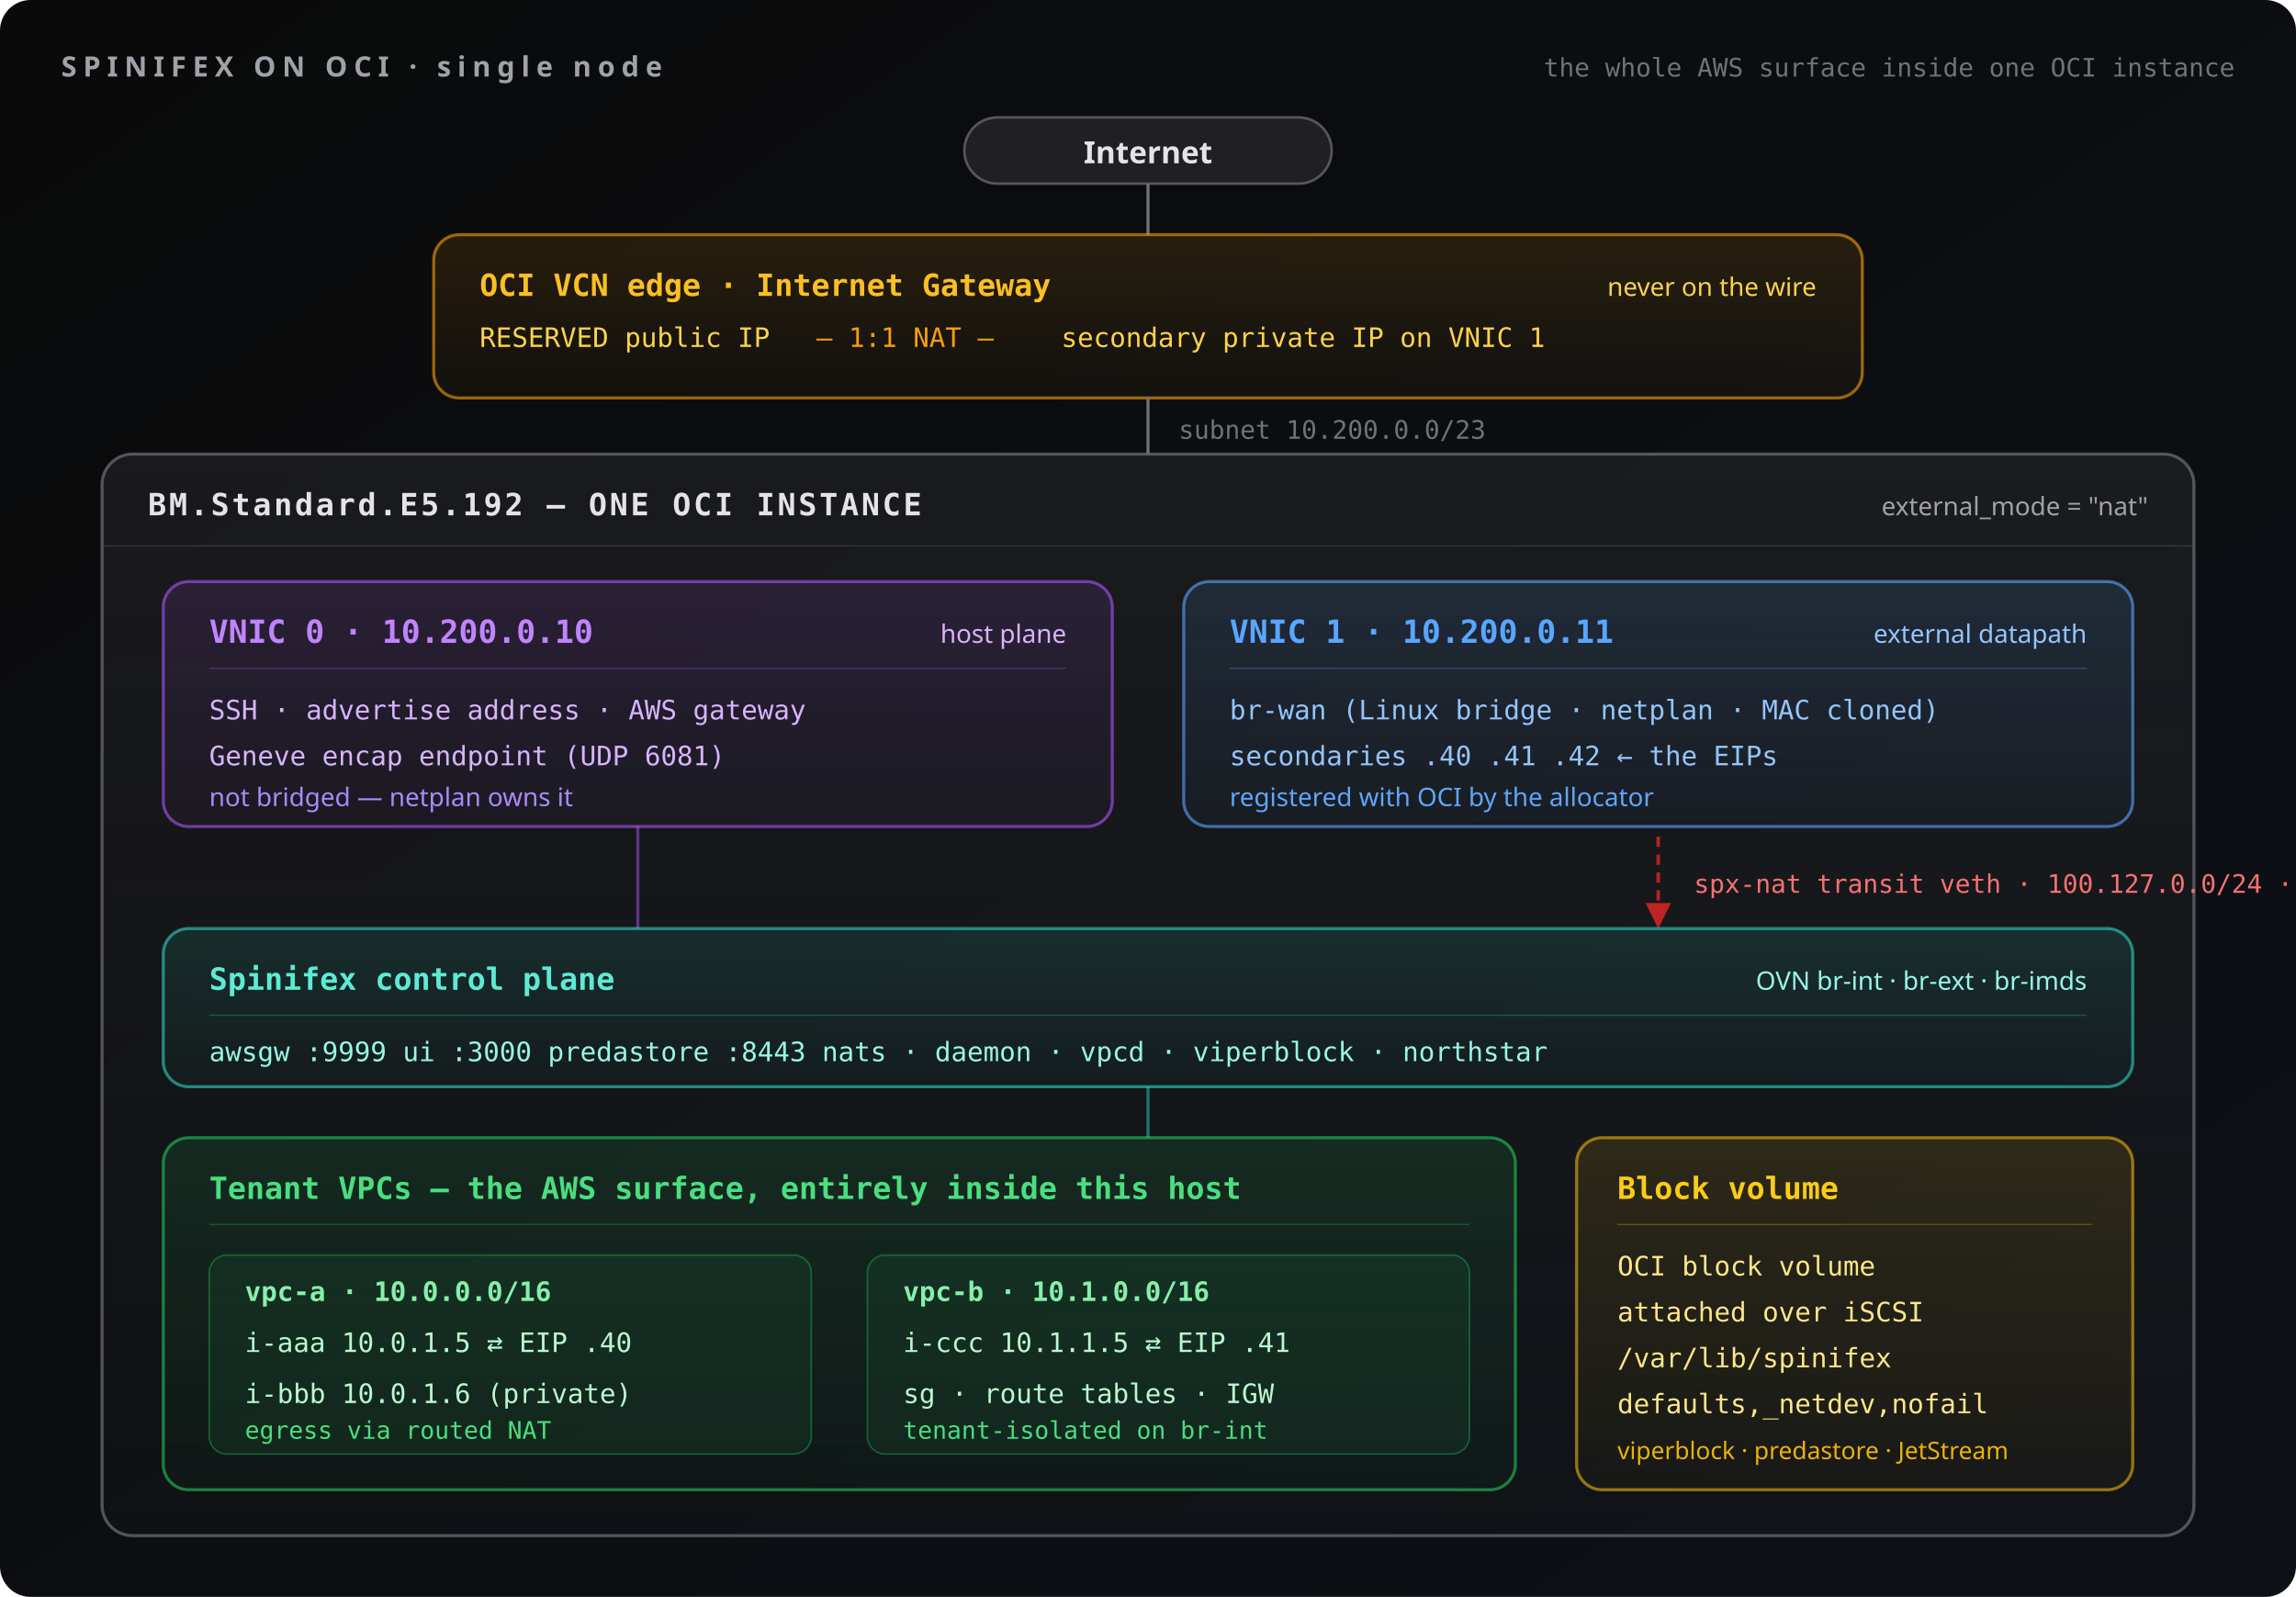
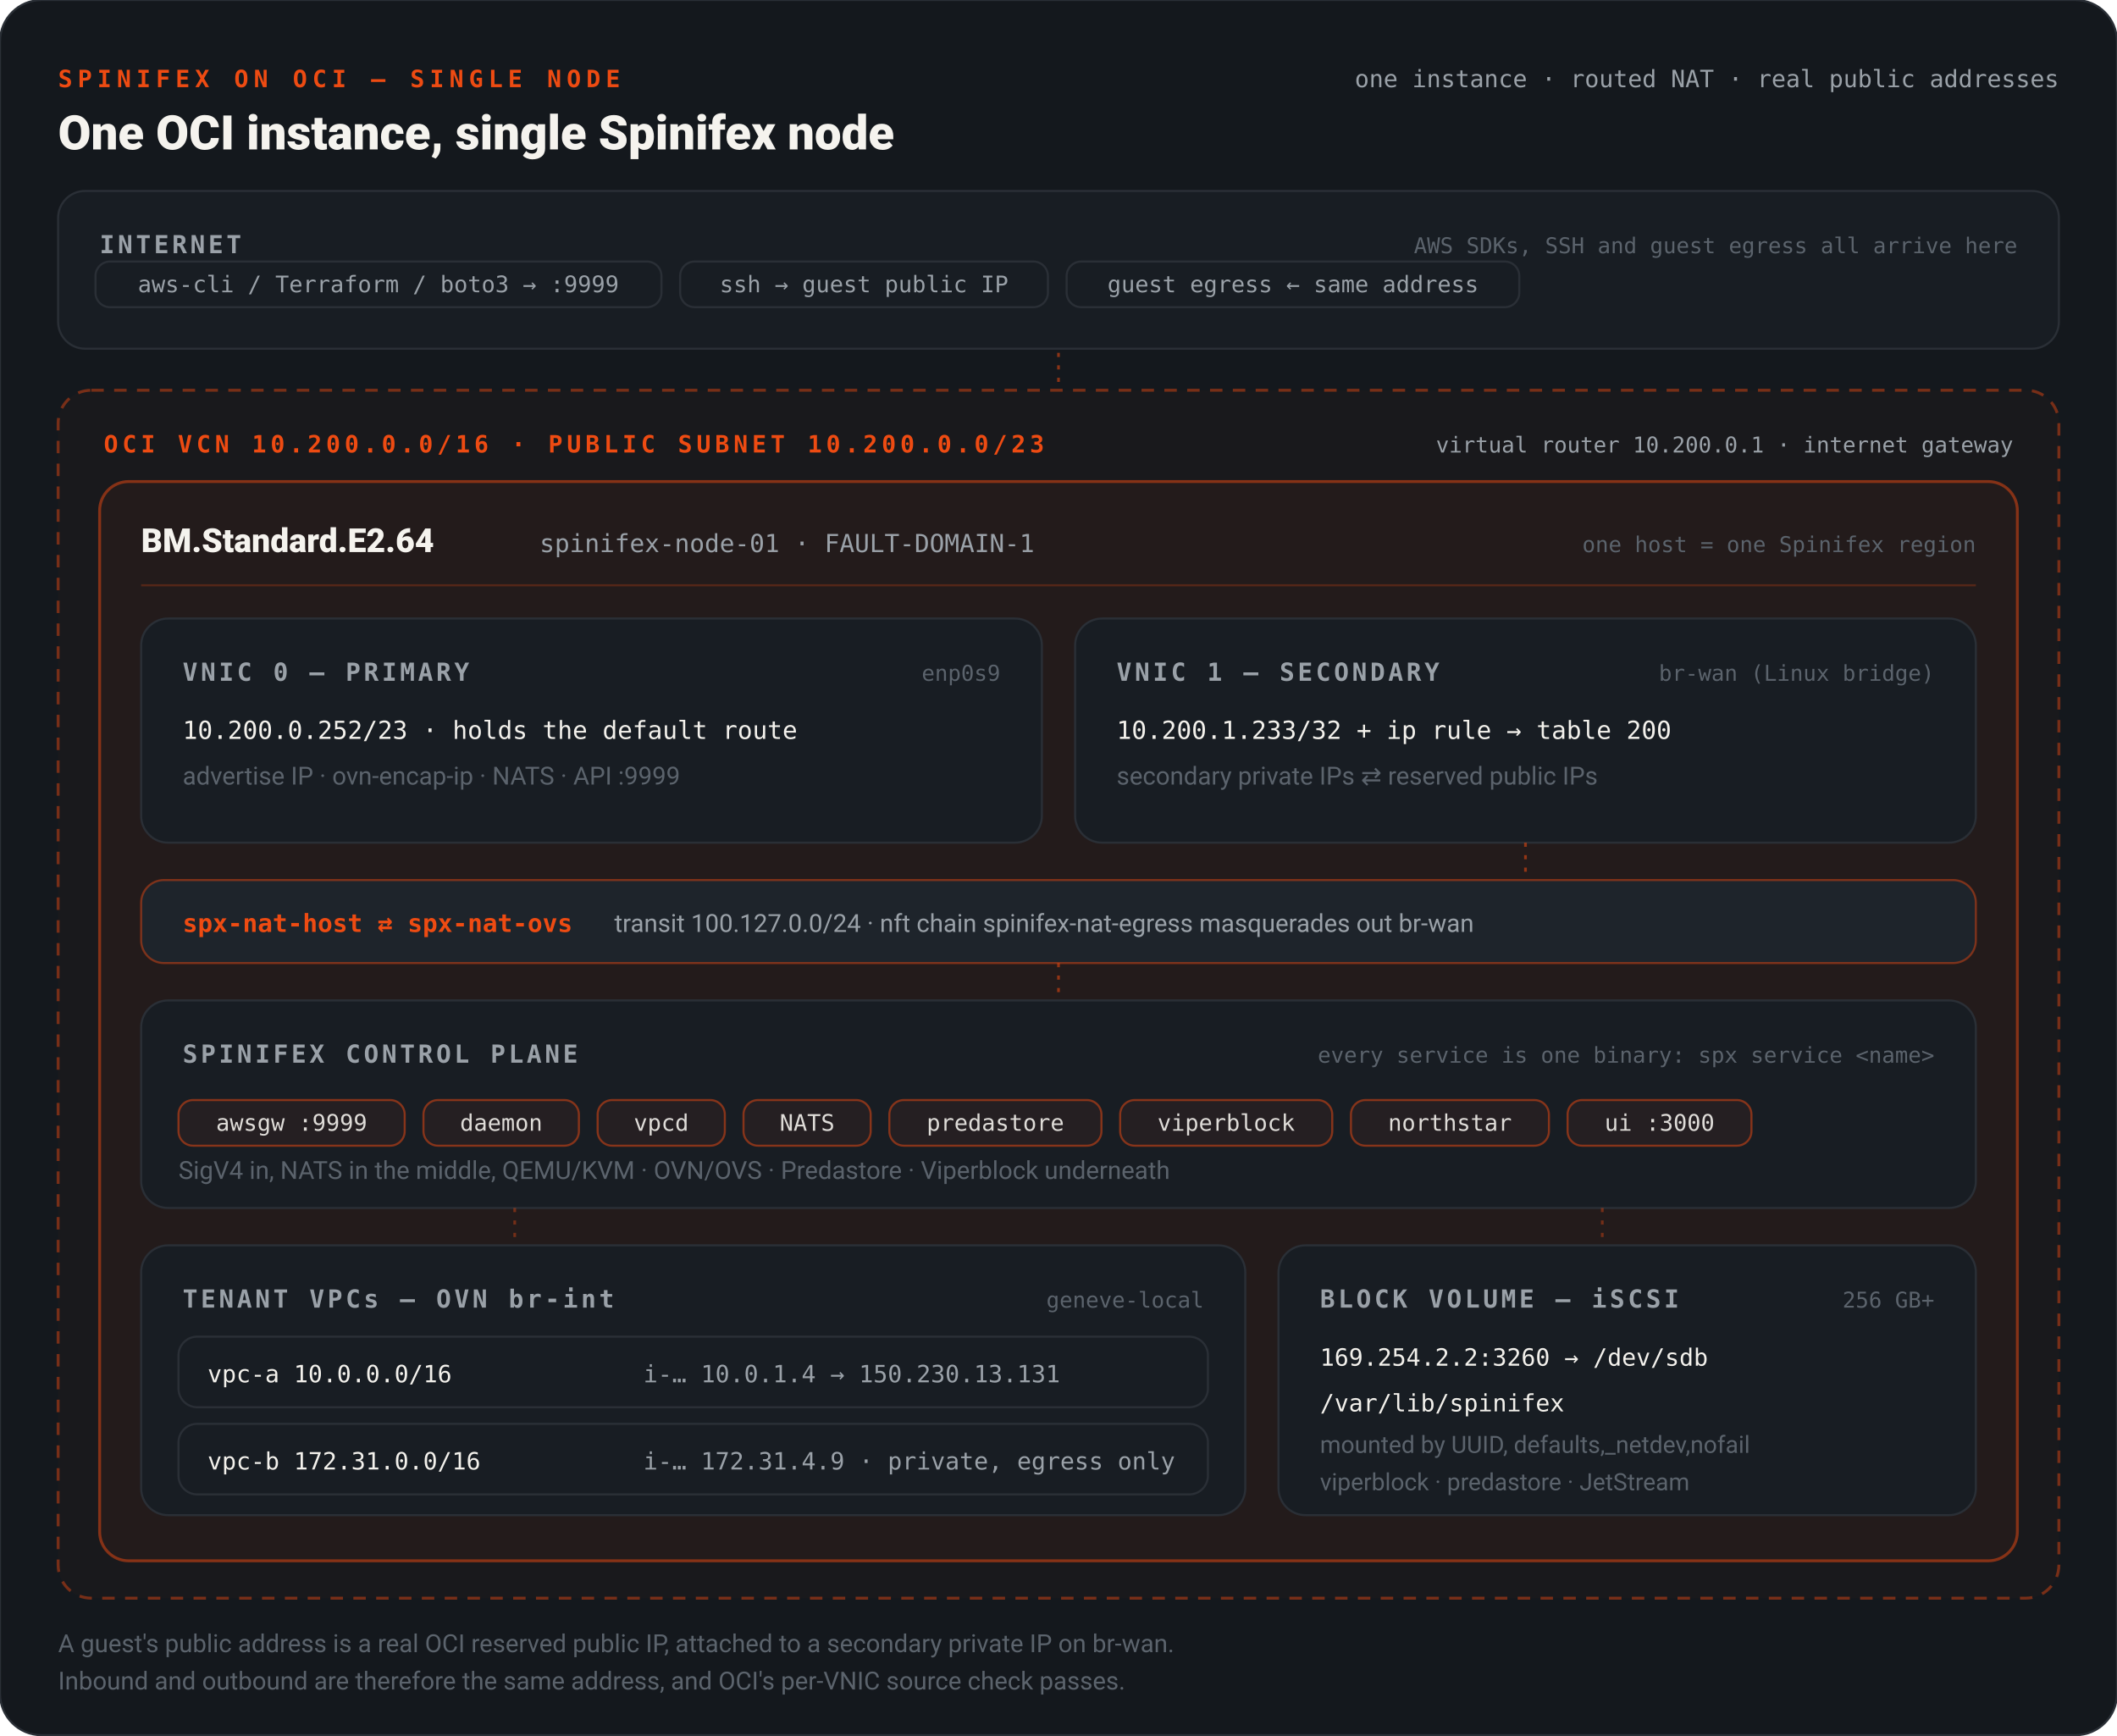
- <svg xmlns="http://www.w3.org/2000/svg" width="900" height="626" viewBox="0 0 900 626">
+ <svg xmlns="http://www.w3.org/2000/svg" width="1020" height="836" viewBox="0 0 1020 836" role="img" aria-label="Spinifex on a single OCI instance: the instance sits inside the VCN public subnet 10.200.0.0/23; its primary VNIC carries the default route and the cluster mesh, its secondary VNIC is the br-wan bridge holding registered secondary private IPs paired with reserved public IPs; guests reach them through the spx-nat transit veth, and an iSCSI block volume backs /var/lib/spinifex.">
  <defs>
-     <linearGradient id="bg" x1="0%" y1="0%" x2="100%" y2="100%">
-       <stop offset="0%" style="stop-color:#0a0a0a" />
-       <stop offset="100%" style="stop-color:#0d1117" />
-     </linearGradient>
-     <linearGradient id="host-grad" x1="0%" y1="0%" x2="0%" y2="100%">
-       <stop offset="0%" style="stop-color:#27272a88" />
-       <stop offset="100%" style="stop-color:#27272a22" />
-     </linearGradient>
-     <linearGradient id="oci-grad" x1="0%" y1="0%" x2="0%" y2="100%">
-       <stop offset="0%" style="stop-color:#f59e0b1f" />
-       <stop offset="100%" style="stop-color:#f59e0b08" />
-     </linearGradient>
-     <linearGradient id="vnic0-grad" x1="0%" y1="0%" x2="0%" y2="100%">
-       <stop offset="0%" style="stop-color:#a855f71f" />
-       <stop offset="100%" style="stop-color:#a855f708" />
-     </linearGradient>
-     <linearGradient id="vnic1-grad" x1="0%" y1="0%" x2="0%" y2="100%">
-       <stop offset="0%" style="stop-color:#58a6ff1f" />
-       <stop offset="100%" style="stop-color:#58a6ff08" />
-     </linearGradient>
-     <linearGradient id="cp-grad" x1="0%" y1="0%" x2="0%" y2="100%">
-       <stop offset="0%" style="stop-color:#2dd4bf1f" />
-       <stop offset="100%" style="stop-color:#2dd4bf08" />
-     </linearGradient>
-     <linearGradient id="vpc-grad" x1="0%" y1="0%" x2="0%" y2="100%">
-       <stop offset="0%" style="stop-color:#22c55e1f" />
-       <stop offset="100%" style="stop-color:#22c55e08" />
-     </linearGradient>
-     <linearGradient id="store-grad" x1="0%" y1="0%" x2="0%" y2="100%">
-       <stop offset="0%" style="stop-color:#eab3081f" />
-       <stop offset="100%" style="stop-color:#eab30808" />
+     <linearGradient id="nats" x1="0" y1="0" x2="1" y2="0">
+       <stop offset="0" stop-color="#F5652E" />
+       <stop offset="1" stop-color="#C63C0E" />
    </linearGradient>
  </defs>
-   <rect width="900" height="626" fill="url(#bg)" rx="12" />
-   <text x="24" y="30" font-family="'Segoe UI', system-ui, sans-serif" font-size="11" fill="#a1a1aa" letter-spacing="2.5" font-weight="600">SPINIFEX ON OCI · single node</text>
-   <text x="876" y="30" font-family="'SF Mono', ui-monospace, monospace" font-size="10" fill="#71717a" text-anchor="end">the whole AWS surface inside one OCI instance</text>
-   <g transform="translate(378, 46)">
-     <rect width="144" height="26" rx="13" fill="#3f3f4666" stroke="#71717a" stroke-width="1" stroke-opacity="0.7" />
-     <text x="72" y="18" font-family="'Segoe UI', sans-serif" font-size="12" fill="#e4e4e7" text-anchor="middle" font-weight="600">Internet</text>
-   </g>
-   <line x1="450" y1="72" x2="450" y2="92" stroke="#71717a" stroke-width="1.2" />
-   <g transform="translate(170, 92)">
-     <rect width="560" height="64" rx="10" fill="url(#oci-grad)" stroke="#f59e0b" stroke-width="1.2" stroke-opacity="0.6" />
-     <text x="18" y="24" font-family="'SF Mono', ui-monospace, monospace" font-size="12" fill="#fbbf24" font-weight="700">OCI VCN edge · Internet Gateway</text>
-     <text x="18" y="44" font-family="'SF Mono', ui-monospace, monospace" font-size="10.5" fill="#fcd34d">RESERVED public IP</text>
-     <text x="150" y="44" font-family="'SF Mono', ui-monospace, monospace" font-size="10.5" fill="#f59e0b">— 1:1 NAT —</text>
-     <text x="246" y="44" font-family="'SF Mono', ui-monospace, monospace" font-size="10.5" fill="#fcd34d">secondary private IP on VNIC 1</text>
-     <text x="542" y="24" font-family="'Segoe UI', sans-serif" font-size="10" fill="#fcd34d" text-anchor="end">never on the wire</text>
-   </g>
-   <line x1="450" y1="156" x2="450" y2="178" stroke="#71717a" stroke-width="1.2" />
-   <text x="462" y="172" font-family="'SF Mono', ui-monospace, monospace" font-size="10" fill="#71717a">subnet 10.200.0.0/23</text>
-   <rect x="40" y="178" width="820" height="424" rx="12" fill="url(#host-grad)" stroke="#71717a" stroke-width="1.2" stroke-opacity="0.7" />
-   <text x="58" y="202" font-family="'SF Mono', ui-monospace, monospace" font-size="12" fill="#e4e4e7" font-weight="700" letter-spacing="1">BM.Standard.E5.192 — ONE OCI INSTANCE</text>
-   <text x="842" y="202" font-family="'Segoe UI', sans-serif" font-size="10" fill="#a1a1aa" text-anchor="end">external_mode = "nat"</text>
-   <line x1="40" y1="214" x2="860" y2="214" stroke="#52525b" stroke-opacity="0.5" stroke-width="0.5" />
-   <g transform="translate(64, 228)">
-     <rect width="372" height="96" rx="10" fill="url(#vnic0-grad)" stroke="#a855f7" stroke-width="1.2" stroke-opacity="0.6" />
-     <text x="18" y="24" font-family="'SF Mono', ui-monospace, monospace" font-size="12.5" fill="#c084fc" font-weight="700">VNIC 0 · 10.200.0.10</text>
-     <text x="354" y="24" font-family="'Segoe UI', sans-serif" font-size="10" fill="#d8b4fe" text-anchor="end">host plane</text>
-     <line x1="18" y1="34" x2="354" y2="34" stroke="#a855f7" stroke-opacity="0.3" stroke-width="0.5" />
-     <text x="18" y="54" font-family="'SF Mono', ui-monospace, monospace" font-size="10.5" fill="#d8b4fe">SSH · advertise address · AWS gateway</text>
-     <text x="18" y="72" font-family="'SF Mono', ui-monospace, monospace" font-size="10.5" fill="#d8b4fe">Geneve encap endpoint (UDP 6081)</text>
-     <text x="18" y="88" font-family="'Segoe UI', sans-serif" font-size="10" fill="#a78bfa">not bridged — netplan owns it</text>
-   </g>
-   <g transform="translate(464, 228)">
-     <rect width="372" height="96" rx="10" fill="url(#vnic1-grad)" stroke="#58a6ff" stroke-width="1.2" stroke-opacity="0.6" />
-     <text x="18" y="24" font-family="'SF Mono', ui-monospace, monospace" font-size="12.5" fill="#58a6ff" font-weight="700">VNIC 1 · 10.200.0.11</text>
-     <text x="354" y="24" font-family="'Segoe UI', sans-serif" font-size="10" fill="#93c5fd" text-anchor="end">external datapath</text>
-     <line x1="18" y1="34" x2="354" y2="34" stroke="#58a6ff" stroke-opacity="0.3" stroke-width="0.5" />
-     <text x="18" y="54" font-family="'SF Mono', ui-monospace, monospace" font-size="10.5" fill="#93c5fd">br-wan (Linux bridge · netplan · MAC cloned)</text>
-     <text x="18" y="72" font-family="'SF Mono', ui-monospace, monospace" font-size="10.5" fill="#93c5fd">secondaries .40 .41 .42 ← the EIPs</text>
-     <text x="18" y="88" font-family="'Segoe UI', sans-serif" font-size="10" fill="#60a5fa">registered with OCI by the allocator</text>
-   </g>
-   <g transform="translate(650, 328)">
-     <line x1="0" y1="0" x2="0" y2="26" stroke="#DC2626" stroke-width="1.4" stroke-dasharray="4,3" opacity="0.8" />
-     <polygon points="-5,26 0,36 5,26" fill="#DC2626" opacity="0.85" />
-     <text x="14" y="22" font-family="'SF Mono', ui-monospace, monospace" font-size="10" fill="#F87171">spx-nat transit veth · 100.127.0.0/24 · MASQUERADE</text>
-   </g>
-   <line x1="250" y1="324" x2="250" y2="364" stroke="#a855f7" stroke-width="1.2" stroke-opacity="0.5" />
-   <g transform="translate(64, 364)">
-     <rect width="772" height="62" rx="10" fill="url(#cp-grad)" stroke="#2dd4bf" stroke-width="1.2" stroke-opacity="0.6" />
-     <text x="18" y="24" font-family="'SF Mono', ui-monospace, monospace" font-size="12" fill="#5eead4" font-weight="700">Spinifex control plane</text>
-     <text x="754" y="24" font-family="'Segoe UI', sans-serif" font-size="10" fill="#99f6e4" text-anchor="end">OVN br-int · br-ext · br-imds</text>
-     <line x1="18" y1="34" x2="754" y2="34" stroke="#2dd4bf" stroke-opacity="0.3" stroke-width="0.5" />
-     <text x="18" y="52" font-family="'SF Mono', ui-monospace, monospace" font-size="10.5" fill="#99f6e4">awsgw :9999   ui :3000   predastore :8443   nats · daemon · vpcd · viperblock · northstar</text>
-   </g>
-   <line x1="450" y1="426" x2="450" y2="446" stroke="#2dd4bf" stroke-width="1.2" stroke-opacity="0.5" />
-   <g transform="translate(64, 446)">
-     <rect width="530" height="138" rx="10" fill="url(#vpc-grad)" stroke="#22c55e" stroke-width="1.2" stroke-opacity="0.6" />
-     <text x="18" y="24" font-family="'SF Mono', ui-monospace, monospace" font-size="12" fill="#4ade80" font-weight="700">Tenant VPCs — the AWS surface, entirely inside this host</text>
-     <line x1="18" y1="34" x2="512" y2="34" stroke="#22c55e" stroke-opacity="0.3" stroke-width="0.5" />
-     <g font-family="'SF Mono', ui-monospace, monospace" font-size="10.5">
-       <rect x="18" y="46" width="236" height="78" rx="7" fill="#22c55e14" stroke="#22c55e" stroke-opacity="0.4" stroke-width="0.6" />
-       <text x="32" y="64" fill="#86efac" font-weight="700">vpc-a · 10.0.0.0/16</text>
-       <text x="32" y="84" fill="#bbf7d0">i-aaa  10.0.1.5  ⇄ EIP .40</text>
-       <text x="32" y="104" fill="#bbf7d0">i-bbb  10.0.1.6  (private)</text>
-       <text x="32" y="118" font-size="9.5" fill="#4ade80">egress via routed NAT</text>
-       <rect x="276" y="46" width="236" height="78" rx="7" fill="#22c55e14" stroke="#22c55e" stroke-opacity="0.4" stroke-width="0.6" />
-       <text x="290" y="64" fill="#86efac" font-weight="700">vpc-b · 10.1.0.0/16</text>
-       <text x="290" y="84" fill="#bbf7d0">i-ccc  10.1.1.5  ⇄ EIP .41</text>
-       <text x="290" y="104" fill="#bbf7d0">sg · route tables · IGW</text>
-       <text x="290" y="118" font-size="9.5" fill="#4ade80">tenant-isolated on br-int</text>
-     </g>
-   </g>
-   <g transform="translate(618, 446)">
-     <rect width="218" height="138" rx="10" fill="url(#store-grad)" stroke="#eab308" stroke-width="1.2" stroke-opacity="0.6" />
-     <text x="16" y="24" font-family="'SF Mono', ui-monospace, monospace" font-size="12" fill="#facc15" font-weight="700">Block volume</text>
-     <line x1="16" y1="34" x2="202" y2="34" stroke="#eab308" stroke-opacity="0.3" stroke-width="0.5" />
-     <g font-family="'SF Mono', ui-monospace, monospace" font-size="10.5" fill="#fde68a">
-       <text x="16" y="54">OCI block volume</text>
-       <text x="16" y="72">attached over iSCSI</text>
-       <text x="16" y="90">/var/lib/spinifex</text>
-       <text x="16" y="108">defaults,_netdev,nofail</text>
-     </g>
-     <text x="16" y="126" font-family="'Segoe UI', sans-serif" font-size="9.5" fill="#eab308">viperblock · predastore · JetStream</text>
-   </g>
+   <rect x="0" y="0" width="1020" height="836" rx="20" fill="#14181D" stroke="#2A2F36" stroke-width="1" />
+   <text x="28" y="42" font-family="ui-monospace, 'SFMono-Regular', Menlo, Consolas, monospace" font-size="11.5" fill="#EE4B12" font-weight="600" text-anchor="start" letter-spacing="2.5">SPINIFEX ON OCI — SINGLE NODE</text>
+   <text x="992" y="42" font-family="ui-monospace, 'SFMono-Regular', Menlo, Consolas, monospace" font-size="11.5" fill="#9AA1A8" font-weight="400" text-anchor="end">one instance · routed NAT · real public addresses</text>
+   <text x="28" y="72" font-family="-apple-system, BlinkMacSystemFont, 'Segoe UI', Roboto, system-ui, sans-serif" font-size="23" fill="#F5F3EE" font-weight="800" text-anchor="start">One OCI instance, single Spinifex node</text>
+   <rect x="28" y="92" width="964" height="76" rx="13" fill="#181D23" fill-opacity="1.0" stroke="#2A2F36" stroke-width="1" stroke-opacity="1.0" />
+   <text x="48" y="122" font-family="ui-monospace, 'SFMono-Regular', Menlo, Consolas, monospace" font-size="12" fill="#9AA1A8" font-weight="700" text-anchor="start" letter-spacing="1.5">INTERNET</text>
+   <text x="972" y="122" font-family="ui-monospace, 'SFMono-Regular', Menlo, Consolas, monospace" font-size="10.5" fill="#5B636C" font-weight="400" text-anchor="end">AWS SDKs, SSH and guest egress all arrive here</text>
+   <rect x="46" y="126" width="272.7" height="22" rx="7" fill="none" stroke="#2A2F36" stroke-width="1" stroke-opacity="1.0" />
+   <text x="182.3" y="140.8" font-family="ui-monospace, 'SFMono-Regular', Menlo, Consolas, monospace" font-size="11" fill="#9AA1A8" font-weight="400" text-anchor="middle">aws-cli / Terraform / boto3 → :9999</text>
+   <rect x="327.7" y="126" width="177.2" height="22" rx="7" fill="none" stroke="#2A2F36" stroke-width="1" stroke-opacity="1.0" />
+   <text x="416.3" y="140.8" font-family="ui-monospace, 'SFMono-Regular', Menlo, Consolas, monospace" font-size="11" fill="#9AA1A8" font-weight="400" text-anchor="middle">ssh → guest public IP</text>
+   <rect x="513.92" y="126" width="218.1" height="22" rx="7" fill="none" stroke="#2A2F36" stroke-width="1" stroke-opacity="1.0" />
+   <text x="623.0" y="140.8" font-family="ui-monospace, 'SFMono-Regular', Menlo, Consolas, monospace" font-size="11" fill="#9AA1A8" font-weight="400" text-anchor="middle">guest egress ← same address</text>
+   <line x1="510.0" y1="170" x2="510.0" y2="186" stroke="#EE4B12" stroke-width="1.3" stroke-opacity="0.55" stroke-dasharray="2 4" />
+   <rect x="28" y="188" width="964" height="582" rx="16" fill="#EE4B12" fill-opacity="0.022" stroke="#EE4B12" stroke-width="1.4" stroke-opacity="0.45" stroke-dasharray="6 5" />
+   <text x="50" y="218" font-family="ui-monospace, 'SFMono-Regular', Menlo, Consolas, monospace" font-size="11.5" fill="#EE4B12" font-weight="600" text-anchor="start" letter-spacing="2">OCI VCN 10.200.0.0/16  ·  PUBLIC SUBNET 10.200.0.0/23</text>
+   <text x="970" y="218" font-family="ui-monospace, 'SFMono-Regular', Menlo, Consolas, monospace" font-size="10.5" fill="#9AA1A8" font-weight="400" text-anchor="end">virtual router 10.200.0.1 · internet gateway</text>
+   <rect x="48" y="232" width="924" height="520" rx="14" fill="#EE4B12" fill-opacity="0.05" stroke="#EE4B12" stroke-width="1.4" stroke-opacity="0.5" />
+   <text x="68" y="266" font-family="-apple-system, BlinkMacSystemFont, 'Segoe UI', Roboto, system-ui, sans-serif" font-size="16" fill="#F5F3EE" font-weight="800" text-anchor="start">BM.Standard.E2.64</text>
+   <text x="260" y="266" font-family="ui-monospace, 'SFMono-Regular', Menlo, Consolas, monospace" font-size="12" fill="#9AA1A8" font-weight="400" text-anchor="start">spinifex-node-01  ·  FAULT-DOMAIN-1</text>
+   <text x="952" y="266" font-family="ui-monospace, 'SFMono-Regular', Menlo, Consolas, monospace" font-size="10.5" fill="#5B636C" font-weight="400" text-anchor="end">one host = one Spinifex region</text>
+   <line x1="68" y1="282" x2="952" y2="282" stroke="#EE4B12" stroke-opacity="0.25" stroke-width="1" />
+   <rect x="68" y="298" width="434.0" height="108" rx="13" fill="#181D23" fill-opacity="1.0" stroke="#2A2F36" stroke-width="1" stroke-opacity="1.0" />
+   <text x="88" y="328" font-family="ui-monospace, 'SFMono-Regular', Menlo, Consolas, monospace" font-size="12" fill="#9AA1A8" font-weight="700" text-anchor="start" letter-spacing="1.5">VNIC 0 — PRIMARY</text>
+   <text x="482.0" y="328" font-family="ui-monospace, 'SFMono-Regular', Menlo, Consolas, monospace" font-size="10.5" fill="#5B636C" font-weight="400" text-anchor="end">enp0s9</text>
+   <text x="88" y="356" font-family="ui-monospace, 'SFMono-Regular', Menlo, Consolas, monospace" font-size="12" fill="#F3F1EC" font-weight="400" text-anchor="start">10.200.0.252/23  ·  holds the default route</text>
+   <text x="88" y="378" font-family="-apple-system, BlinkMacSystemFont, 'Segoe UI', Roboto, system-ui, sans-serif" font-size="12" fill="#5B636C" font-weight="400" text-anchor="start">advertise IP · ovn-encap-ip · NATS · API :9999</text>
+   <rect x="518.0" y="298" width="434.0" height="108" rx="13" fill="#181D23" fill-opacity="1.0" stroke="#2A2F36" stroke-width="1" stroke-opacity="1.0" />
+   <text x="538.0" y="328" font-family="ui-monospace, 'SFMono-Regular', Menlo, Consolas, monospace" font-size="12" fill="#9AA1A8" font-weight="700" text-anchor="start" letter-spacing="1.5">VNIC 1 — SECONDARY</text>
+   <text x="932.0" y="328" font-family="ui-monospace, 'SFMono-Regular', Menlo, Consolas, monospace" font-size="10.5" fill="#5B636C" font-weight="400" text-anchor="end">br-wan (Linux bridge)</text>
+   <text x="538.0" y="356" font-family="ui-monospace, 'SFMono-Regular', Menlo, Consolas, monospace" font-size="12" fill="#F3F1EC" font-weight="400" text-anchor="start">10.200.1.233/32  +  ip rule → table 200</text>
+   <text x="538.0" y="378" font-family="-apple-system, BlinkMacSystemFont, 'Segoe UI', Roboto, system-ui, sans-serif" font-size="12" fill="#5B636C" font-weight="400" text-anchor="start">secondary private IPs ⇄ reserved public IPs</text>
+   <line x1="735.0" y1="406" x2="735.0" y2="422" stroke="#EE4B12" stroke-width="1.3" stroke-opacity="0.55" stroke-dasharray="2 4" />
+   <rect x="68" y="424" width="884" height="40" rx="11" fill="#1E242B" fill-opacity="1.0" stroke="#EE4B12" stroke-width="1" stroke-opacity="0.45" />
+   <text x="88" y="449" font-family="ui-monospace, 'SFMono-Regular', Menlo, Consolas, monospace" font-size="12" fill="#EE4B12" font-weight="600" text-anchor="start">spx-nat-host ⇄ spx-nat-ovs</text>
+   <text x="296" y="449" font-family="-apple-system, BlinkMacSystemFont, 'Segoe UI', Roboto, system-ui, sans-serif" font-size="12" fill="#9AA1A8" font-weight="400" text-anchor="start">transit 100.127.0.0/24  ·  nft chain spinifex-nat-egress masquerades out br-wan</text>
+   <line x1="510.0" y1="464" x2="510.0" y2="480" stroke="#EE4B12" stroke-width="1.3" stroke-opacity="0.55" stroke-dasharray="2 4" />
+   <rect x="68" y="482" width="884" height="100" rx="13" fill="#181D23" fill-opacity="1.0" stroke="#2A2F36" stroke-width="1" stroke-opacity="1.0" />
+   <text x="88" y="512" font-family="ui-monospace, 'SFMono-Regular', Menlo, Consolas, monospace" font-size="12" fill="#9AA1A8" font-weight="700" text-anchor="start" letter-spacing="1.5">SPINIFEX CONTROL PLANE</text>
+   <text x="932" y="512" font-family="ui-monospace, 'SFMono-Regular', Menlo, Consolas, monospace" font-size="10.5" fill="#5B636C" font-weight="400" text-anchor="end">every service is one binary: spx service &lt;name&gt;</text>
+   <rect x="86" y="530" width="109.0" height="22" rx="7" fill="#EE4B12" fill-opacity="0.06" stroke="#EE4B12" stroke-width="1" stroke-opacity="0.5" />
+   <text x="140.5" y="544.8" font-family="ui-monospace, 'SFMono-Regular', Menlo, Consolas, monospace" font-size="11" fill="#F3F1EC" font-weight="400" text-anchor="middle" fill-opacity="0.9">awsgw :9999</text>
+   <rect x="204.02" y="530" width="74.9" height="22" rx="7" fill="#EE4B12" fill-opacity="0.06" stroke="#EE4B12" stroke-width="1" stroke-opacity="0.5" />
+   <text x="241.5" y="544.8" font-family="ui-monospace, 'SFMono-Regular', Menlo, Consolas, monospace" font-size="11" fill="#F3F1EC" font-weight="400" text-anchor="middle" fill-opacity="0.9">daemon</text>
+   <rect x="287.94" y="530" width="61.3" height="22" rx="7" fill="#EE4B12" fill-opacity="0.06" stroke="#EE4B12" stroke-width="1" stroke-opacity="0.5" />
+   <text x="318.6" y="544.8" font-family="ui-monospace, 'SFMono-Regular', Menlo, Consolas, monospace" font-size="11" fill="#F3F1EC" font-weight="400" text-anchor="middle" fill-opacity="0.9">vpcd</text>
+   <rect x="358.22" y="530" width="61.3" height="22" rx="7" fill="#EE4B12" fill-opacity="0.06" stroke="#EE4B12" stroke-width="1" stroke-opacity="0.5" />
+   <text x="388.9" y="544.8" font-family="ui-monospace, 'SFMono-Regular', Menlo, Consolas, monospace" font-size="11" fill="#F3F1EC" font-weight="400" text-anchor="middle" fill-opacity="0.9">NATS</text>
+   <rect x="428.5" y="530" width="102.2" height="22" rx="7" fill="#EE4B12" fill-opacity="0.06" stroke="#EE4B12" stroke-width="1" stroke-opacity="0.5" />
+   <text x="479.6" y="544.8" font-family="ui-monospace, 'SFMono-Regular', Menlo, Consolas, monospace" font-size="11" fill="#F3F1EC" font-weight="400" text-anchor="middle" fill-opacity="0.9">predastore</text>
+   <rect x="539.7" y="530" width="102.2" height="22" rx="7" fill="#EE4B12" fill-opacity="0.06" stroke="#EE4B12" stroke-width="1" stroke-opacity="0.5" />
+   <text x="590.8" y="544.8" font-family="ui-monospace, 'SFMono-Regular', Menlo, Consolas, monospace" font-size="11" fill="#F3F1EC" font-weight="400" text-anchor="middle" fill-opacity="0.9">viperblock</text>
+   <rect x="650.9" y="530" width="95.4" height="22" rx="7" fill="#EE4B12" fill-opacity="0.06" stroke="#EE4B12" stroke-width="1" stroke-opacity="0.5" />
+   <text x="698.6" y="544.8" font-family="ui-monospace, 'SFMono-Regular', Menlo, Consolas, monospace" font-size="11" fill="#F3F1EC" font-weight="400" text-anchor="middle" fill-opacity="0.9">northstar</text>
+   <rect x="755.28" y="530" width="88.6" height="22" rx="7" fill="#EE4B12" fill-opacity="0.06" stroke="#EE4B12" stroke-width="1" stroke-opacity="0.5" />
+   <text x="799.6" y="544.8" font-family="ui-monospace, 'SFMono-Regular', Menlo, Consolas, monospace" font-size="11" fill="#F3F1EC" font-weight="400" text-anchor="middle" fill-opacity="0.9">ui :3000</text>
+   <text x="86" y="568" font-family="-apple-system, BlinkMacSystemFont, 'Segoe UI', Roboto, system-ui, sans-serif" font-size="12" fill="#5B636C" font-weight="400" text-anchor="start">SigV4 in, NATS in the middle, QEMU/KVM · OVN/OVS · Predastore · Viperblock underneath</text>
+   <line x1="248" y1="582" x2="248" y2="598" stroke="#EE4B12" stroke-width="1.3" stroke-opacity="0.4" stroke-dasharray="2 4" />
+   <line x1="772" y1="582" x2="772" y2="598" stroke="#EE4B12" stroke-width="1.3" stroke-opacity="0.4" stroke-dasharray="2 4" />
+   <rect x="68" y="600" width="532" height="130" rx="13" fill="#181D23" fill-opacity="1.0" stroke="#2A2F36" stroke-width="1" stroke-opacity="1.0" />
+   <text x="88" y="630" font-family="ui-monospace, 'SFMono-Regular', Menlo, Consolas, monospace" font-size="12" fill="#9AA1A8" font-weight="700" text-anchor="start" letter-spacing="1.5">TENANT VPCs — OVN br-int</text>
+   <text x="580" y="630" font-family="ui-monospace, 'SFMono-Regular', Menlo, Consolas, monospace" font-size="10.5" fill="#5B636C" font-weight="400" text-anchor="end">geneve-local</text>
+   <rect x="86" y="644" width="496" height="34" rx="9" fill="none" stroke="#2A2F36" stroke-width="1" stroke-opacity="1.0" />
+   <text x="100" y="666" font-family="ui-monospace, 'SFMono-Regular', Menlo, Consolas, monospace" font-size="11.5" fill="#F3F1EC" font-weight="400" text-anchor="start">vpc-a  10.0.0.0/16</text>
+   <text x="310" y="666" font-family="ui-monospace, 'SFMono-Regular', Menlo, Consolas, monospace" font-size="11.5" fill="#9AA1A8" font-weight="400" text-anchor="start">i-…  10.0.1.4  →  150.230.13.131</text>
+   <rect x="86" y="686" width="496" height="34" rx="9" fill="none" stroke="#2A2F36" stroke-width="1" stroke-opacity="1.0" />
+   <text x="100" y="708" font-family="ui-monospace, 'SFMono-Regular', Menlo, Consolas, monospace" font-size="11.5" fill="#F3F1EC" font-weight="400" text-anchor="start">vpc-b  172.31.0.0/16</text>
+   <text x="310" y="708" font-family="ui-monospace, 'SFMono-Regular', Menlo, Consolas, monospace" font-size="11.5" fill="#9AA1A8" font-weight="400" text-anchor="start">i-…  172.31.4.9  ·  private, egress only</text>
+   <rect x="616" y="600" width="336" height="130" rx="13" fill="#181D23" fill-opacity="1.0" stroke="#2A2F36" stroke-width="1" stroke-opacity="1.0" />
+   <text x="636" y="630" font-family="ui-monospace, 'SFMono-Regular', Menlo, Consolas, monospace" font-size="12" fill="#9AA1A8" font-weight="700" text-anchor="start" letter-spacing="1.5">BLOCK VOLUME — iSCSI</text>
+   <text x="932" y="630" font-family="ui-monospace, 'SFMono-Regular', Menlo, Consolas, monospace" font-size="10.5" fill="#5B636C" font-weight="400" text-anchor="end">256 GB+</text>
+   <text x="636" y="658" font-family="ui-monospace, 'SFMono-Regular', Menlo, Consolas, monospace" font-size="11.5" fill="#F3F1EC" font-weight="400" text-anchor="start">169.254.2.2:3260  →  /dev/sdb</text>
+   <text x="636" y="680" font-family="ui-monospace, 'SFMono-Regular', Menlo, Consolas, monospace" font-size="11.5" fill="#F3F1EC" font-weight="400" text-anchor="start">/var/lib/spinifex</text>
+   <text x="636" y="700" font-family="-apple-system, BlinkMacSystemFont, 'Segoe UI', Roboto, system-ui, sans-serif" font-size="11.5" fill="#5B636C" font-weight="400" text-anchor="start">mounted by UUID, defaults,_netdev,nofail</text>
+   <text x="636" y="718" font-family="-apple-system, BlinkMacSystemFont, 'Segoe UI', Roboto, system-ui, sans-serif" font-size="11.5" fill="#5B636C" font-weight="400" text-anchor="start">viperblock · predastore · JetStream</text>
+   <text x="28" y="796" font-family="-apple-system, BlinkMacSystemFont, 'Segoe UI', Roboto, system-ui, sans-serif" font-size="12" fill="#5B636C" font-weight="400" text-anchor="start">A guest's public address is a real OCI reserved public IP, attached to a secondary private IP on br-wan.</text>
+   <text x="28" y="814" font-family="-apple-system, BlinkMacSystemFont, 'Segoe UI', Roboto, system-ui, sans-serif" font-size="12" fill="#5B636C" font-weight="400" text-anchor="start">Inbound and outbound are therefore the same address, and OCI's per-VNIC source check passes.</text>
</svg>
